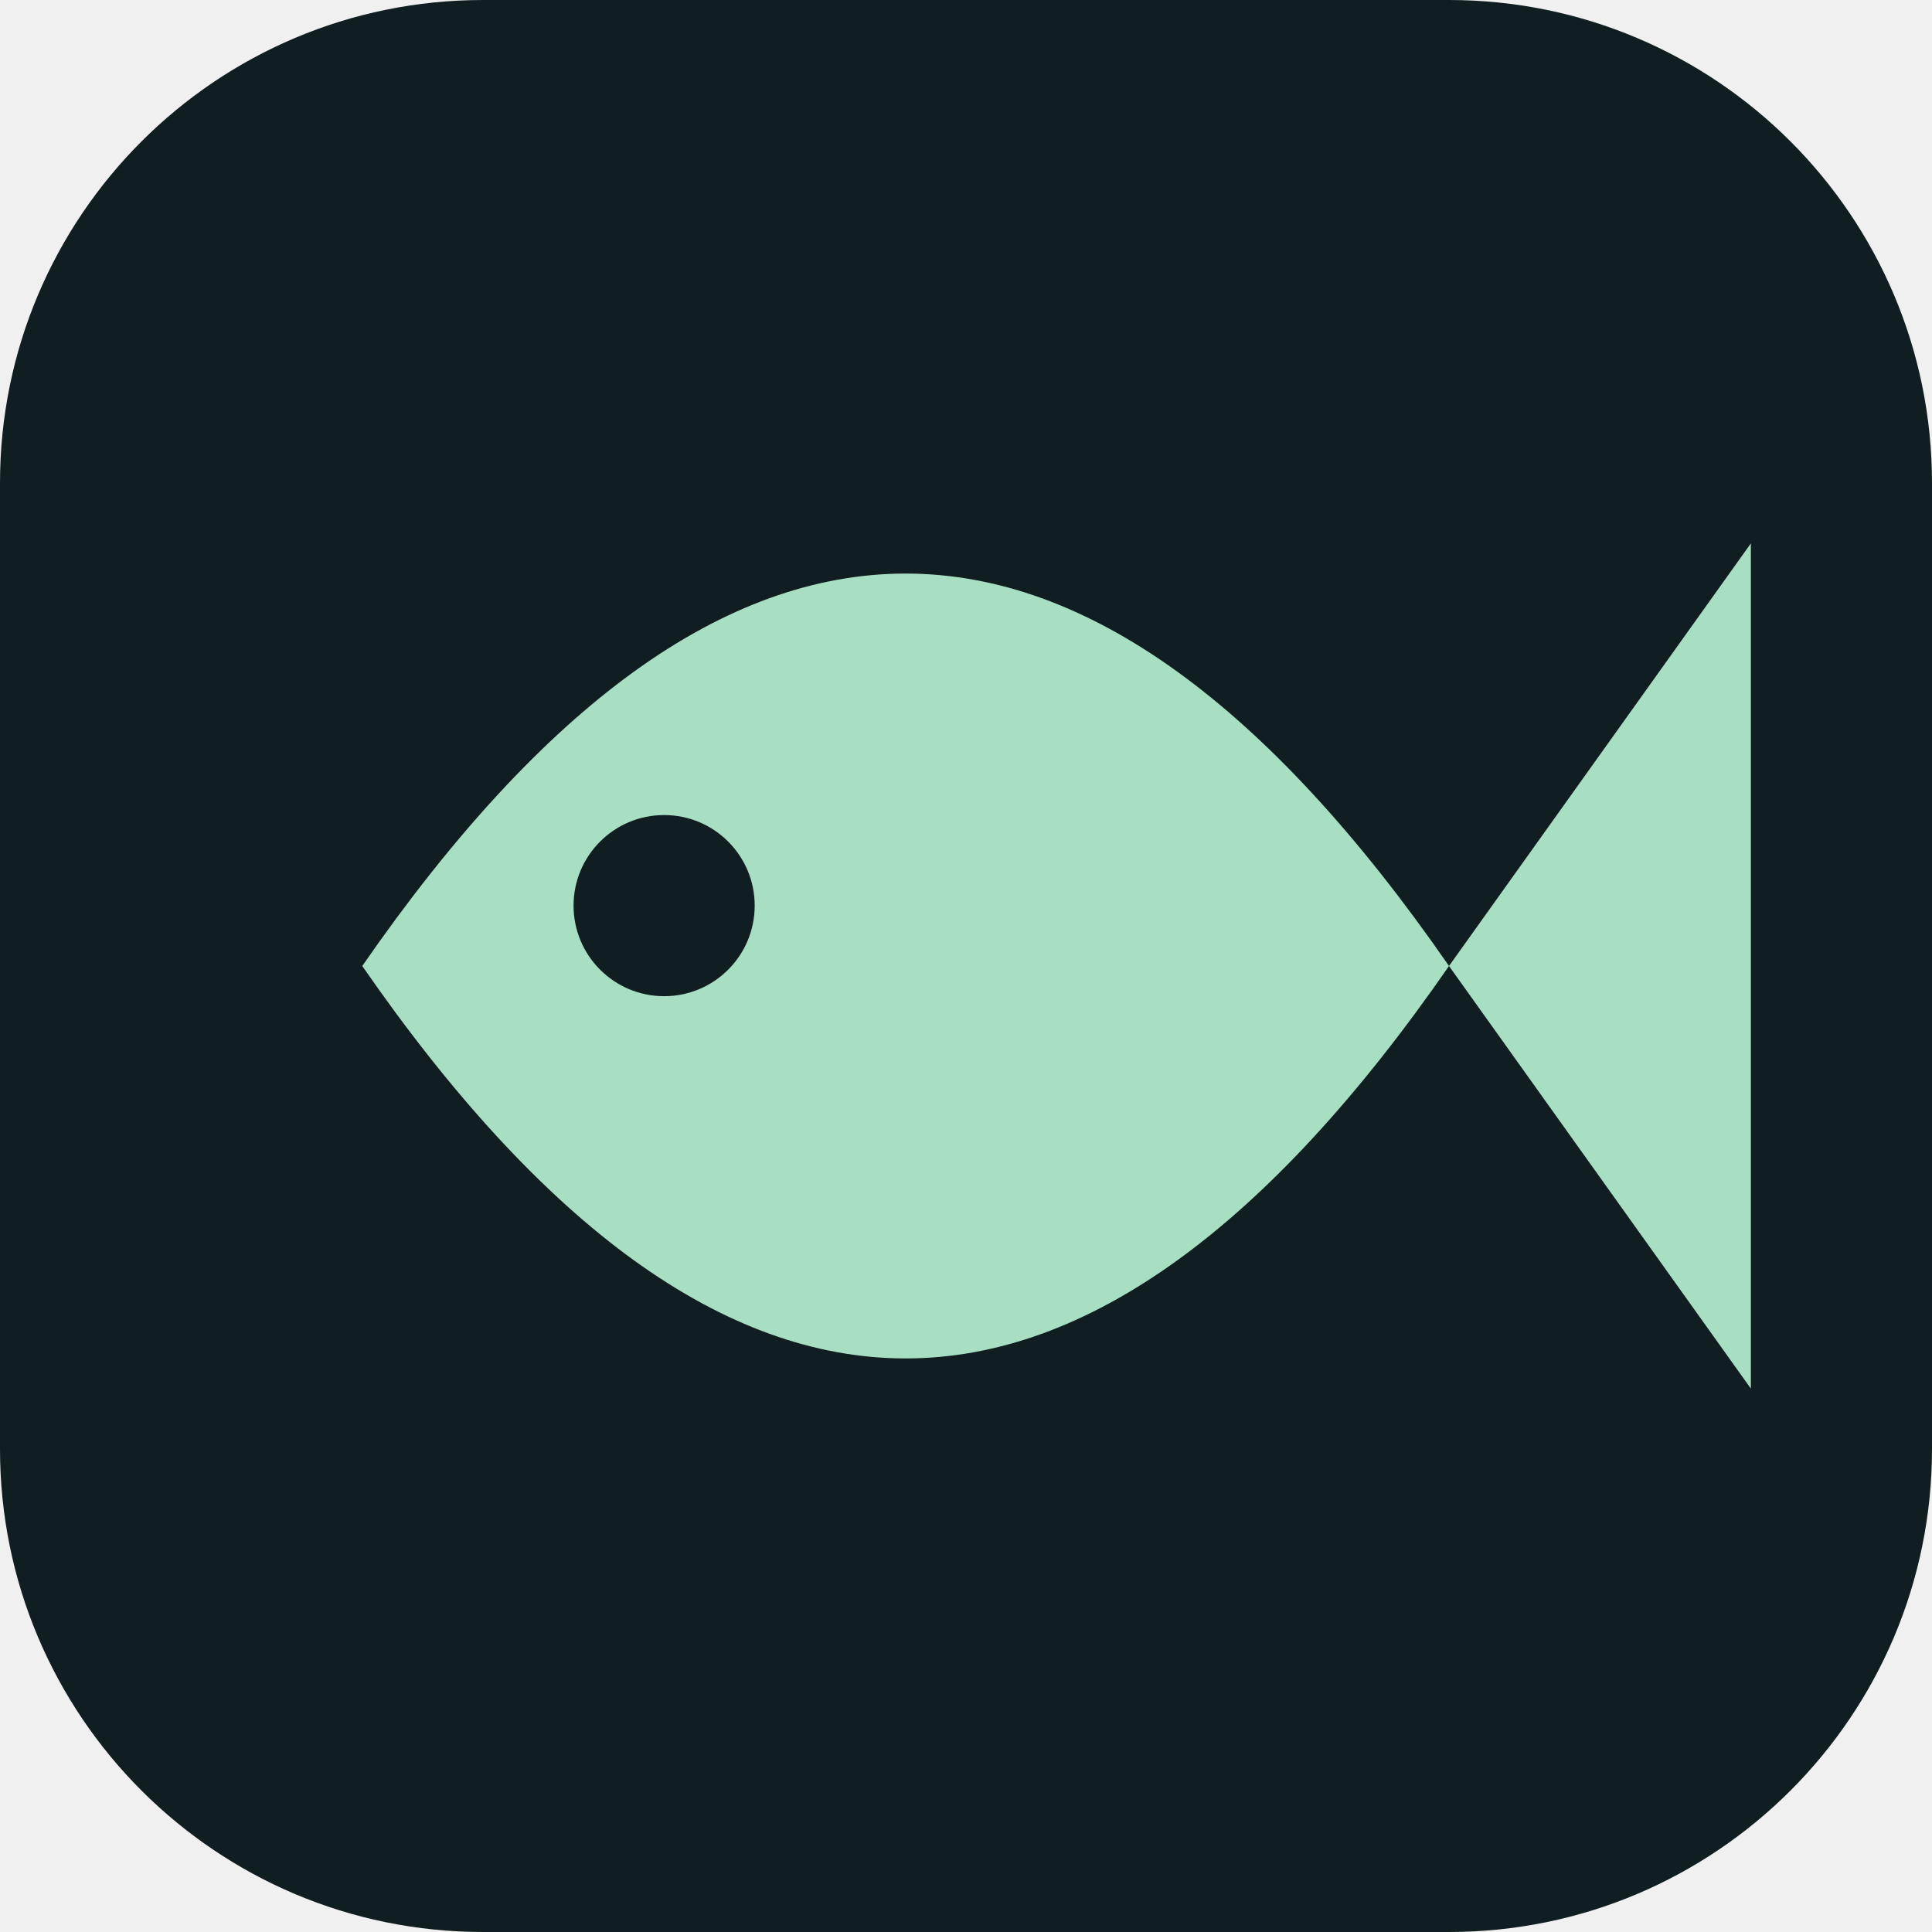
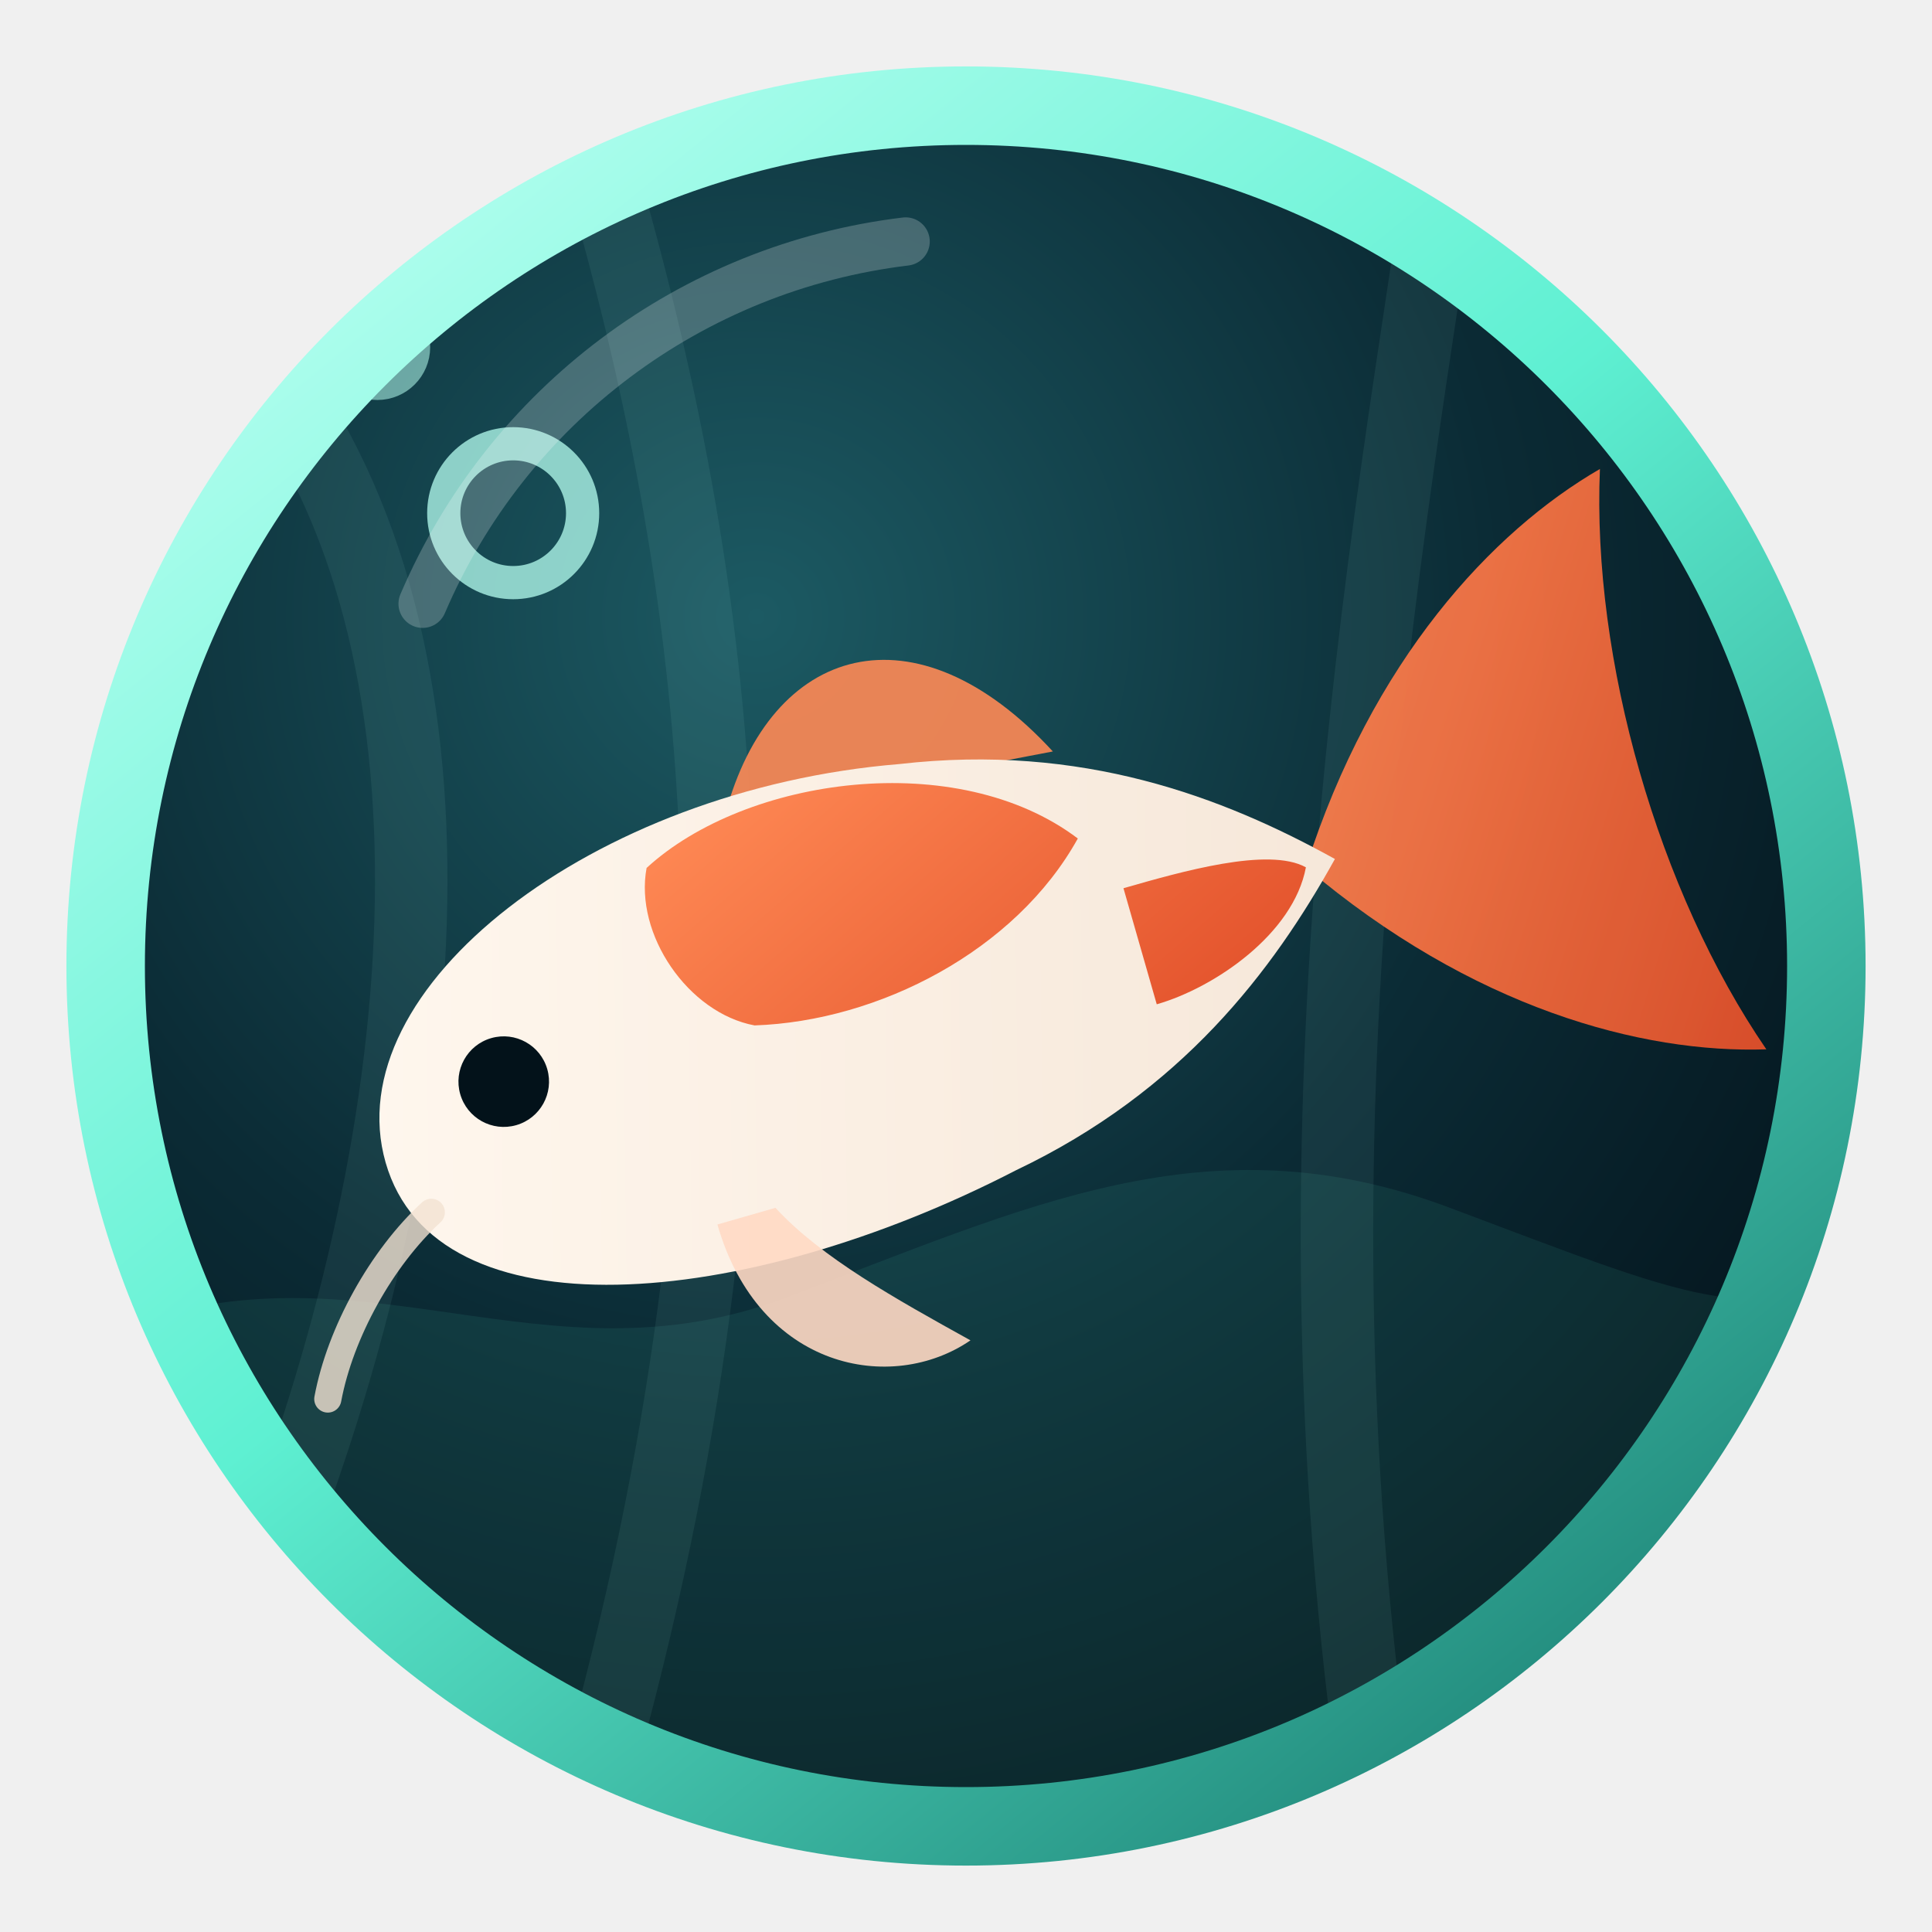
- <svg xmlns="http://www.w3.org/2000/svg" viewBox="0 0 32 32">
-   <rect width="32" height="32" rx="8" fill="#101e21" />
-   <path d="M6 16Q15 3 24 16Q15 29 6 16M24 16l5-7v14z" fill="#a8dec1" />
-   <circle cx="11" cy="15" r="1.5" fill="#101e21" />
+ <svg xmlns="http://www.w3.org/2000/svg" viewBox="0 0 64 64" role="img" aria-label="Fishtank">
+   <defs>
+     <radialGradient id="water" cx="38%" cy="30%" r="78%">
+       <stop offset="0" stop-color="#1c5a63" />
+       <stop offset=".55" stop-color="#0b2b35" />
+       <stop offset="1" stop-color="#03121a" />
+     </radialGradient>
+     <linearGradient id="rim" x1="10" y1="6" x2="54" y2="60" gradientUnits="userSpaceOnUse">
+       <stop offset="0" stop-color="#b6fff0" />
+       <stop offset=".45" stop-color="#5ef0d2" />
+       <stop offset="1" stop-color="#1b7f73" />
+     </linearGradient>
+     <linearGradient id="koi" x1="12" y1="26" x2="56" y2="38" gradientUnits="userSpaceOnUse">
+       <stop offset="0" stop-color="#fff7ee" />
+       <stop offset="1" stop-color="#f3e2d2" />
+     </linearGradient>
+     <linearGradient id="red" x1="0" y1="0" x2="1" y2="1">
+       <stop offset="0" stop-color="#ff8a55" />
+       <stop offset="1" stop-color="#e2502a" />
+     </linearGradient>
+     <clipPath id="lens">
+       <circle cx="32" cy="32" r="27.5" />
+     </clipPath>
+   </defs>
+   <circle cx="32" cy="32" r="28.5" fill="url(#water)" />
+   <g clip-path="url(#lens)">
+     <path d="M4 44c8-3 14 2 22-1s14-6 22-3 10 4 14 2v26H4z" fill="#5ef0d2" opacity=".08" />
+     <path d="M10 14c6 10 4 26-2 40M20 6c4 14 6 30 0 52M48 4c-2 14-6 34-2 58" stroke="#b6fff0" stroke-width="2.4" opacity=".07" fill="none" />
+     <g transform="rotate(-16 32 33)">
+       <path d="M44 32c4-6 9-9 13-10-2 6-2 14 0 20-4-1-9-4-13-10z" fill="url(#red)" opacity=".95" />
+       <path d="M26 25c3-5 8-5 11 1z" fill="#ff8a55" opacity=".9" />
+       <path d="M12 33c0-6 10-10 20-8 6 1 10 4 13 7-3 3-7 6-13 7-10 2-20 0-20-6z" fill="url(#koi)" />
+       <path d="M23 26c4-2 11-1 14 3-3 3-8 4-12 3-2-1-3-4-2-6zM38 31c2 0 5 0 6 1-1 2-4 3-6 3z" fill="url(#red)" />
+       <path d="M22 38c0 5 4 7 7 6-2-2-4-4-5-6z" fill="#ffd9c4" opacity=".9" />
+       <circle cx="16.5" cy="31.5" r="1.5" fill="#03121a" />
+       <path d="M13 35c-2 1-4 3-5 5" stroke="#f3e2d2" stroke-width=".9" stroke-linecap="round" fill="none" opacity=".8" />
+     </g>
+     <circle cx="17" cy="17" r="2.3" fill="none" stroke="#b6fff0" stroke-width="1.1" opacity=".75" />
+     <circle cx="12.5" cy="11.5" r="1.3" fill="none" stroke="#b6fff0" stroke-width=".9" opacity=".55" />
+     <path d="M14 20a20 20 0 0 1 16-12" stroke="#fff" stroke-width="1.6" stroke-linecap="round" fill="none" opacity=".22" />
+   </g>
+   <circle cx="32" cy="32" r="28.5" fill="none" stroke="url(#rim)" stroke-width="2.6" />
</svg>
